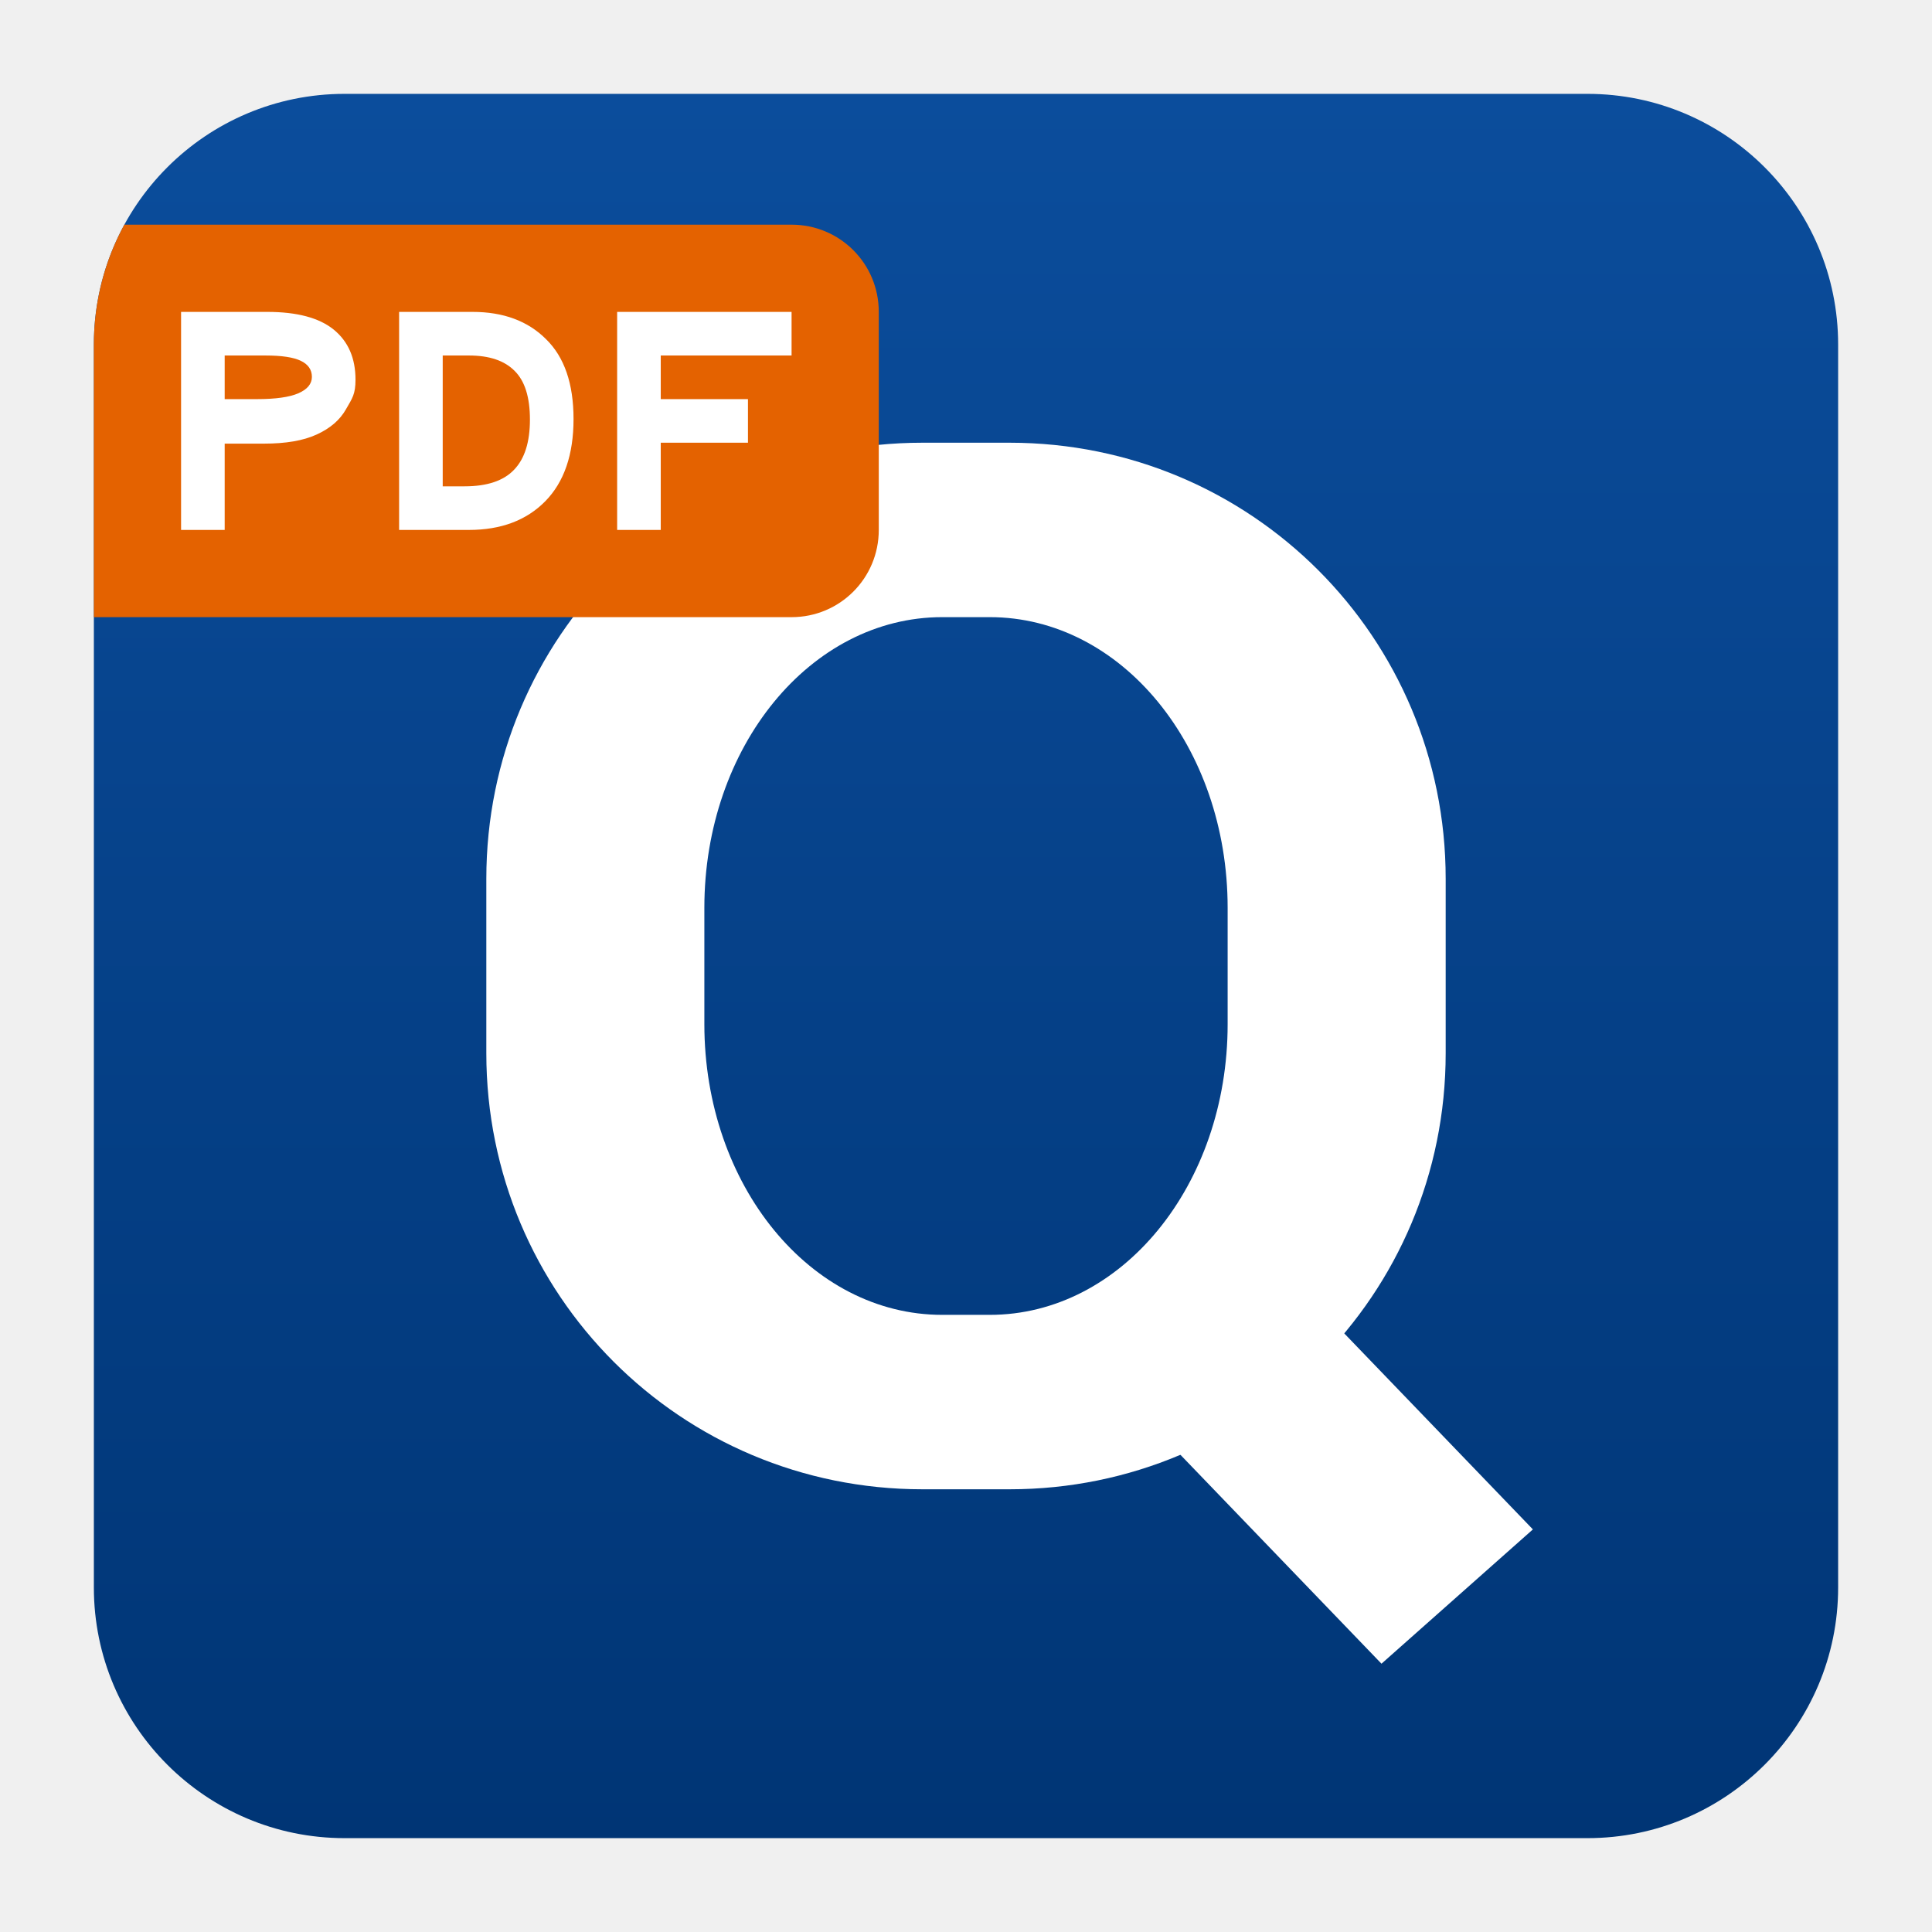
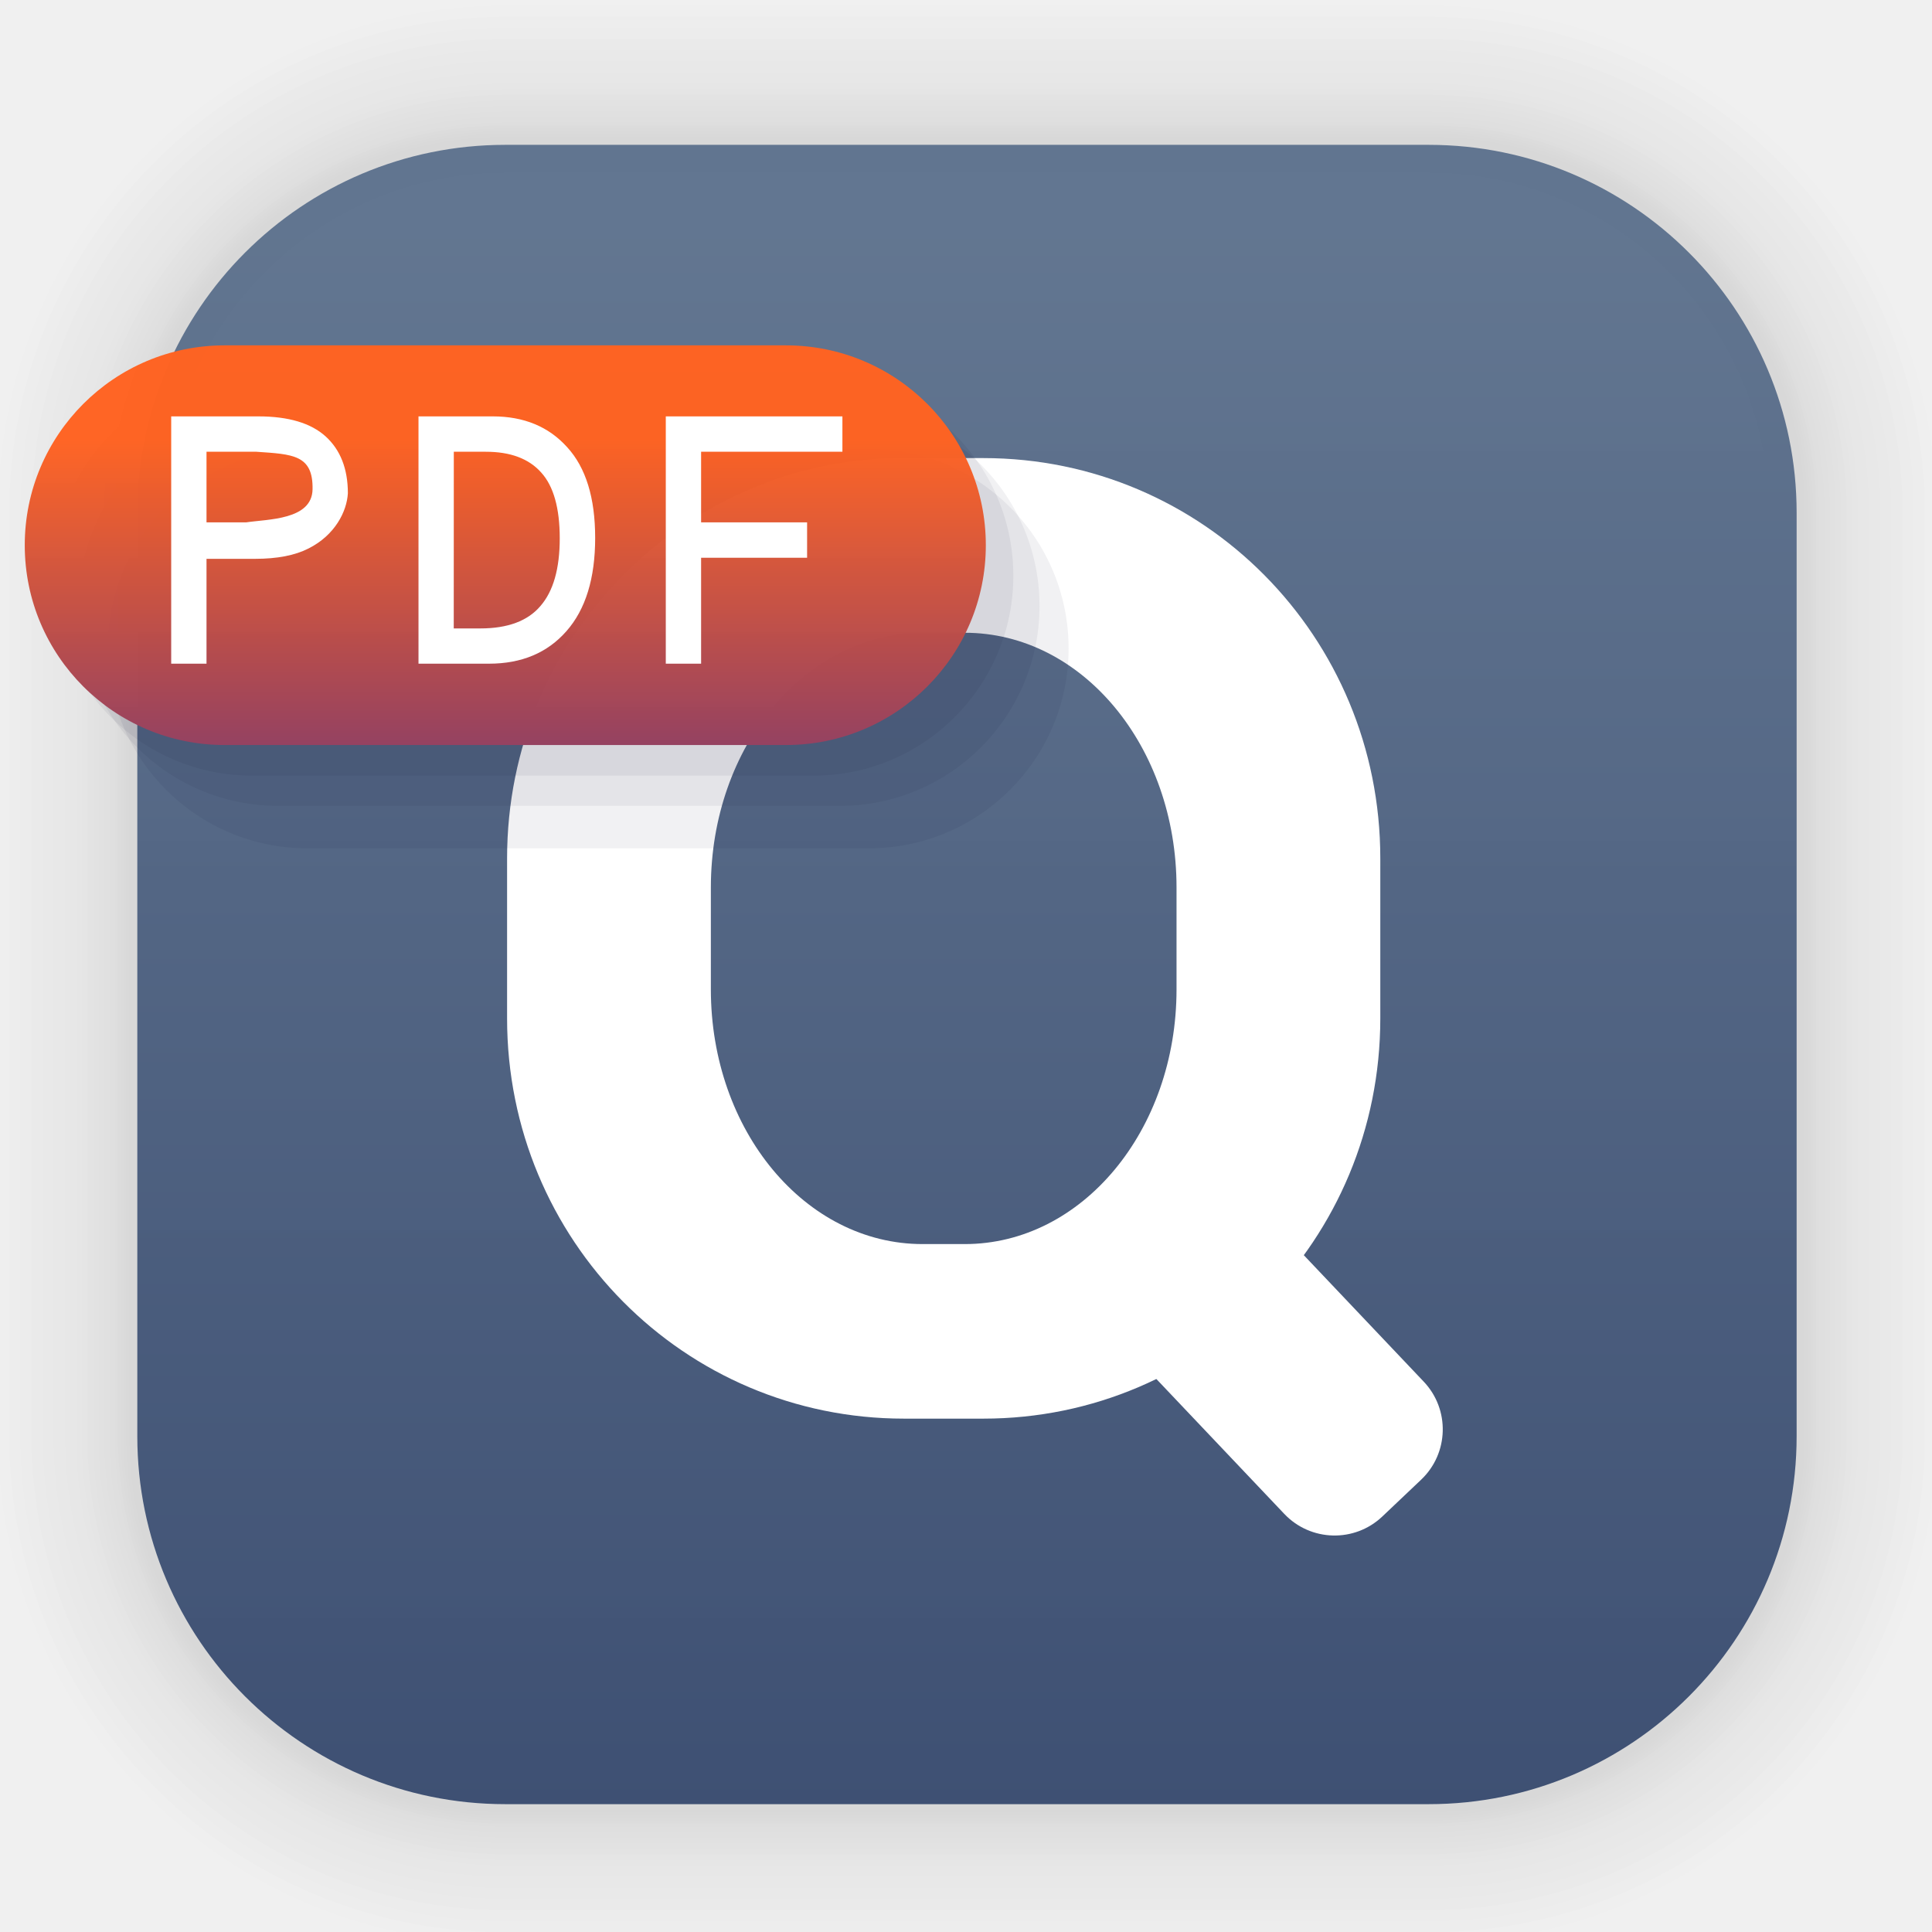
- <svg xmlns="http://www.w3.org/2000/svg" clip-rule="evenodd" fill-rule="evenodd" stroke-linejoin="round" stroke-miterlimit="2" viewBox="0 0 48 48">
-   <linearGradient id="a" x2="1" gradientTransform="matrix(0 -43.336 43.336 0 24 45.668)" gradientUnits="userSpaceOnUse">
-     <stop stop-color="#003575" offset="0" />
-     <stop stop-color="#0b4d9c" offset="1" />
-   </linearGradient>
-   <path d="m39.44 2.332c3.438 0 6.228 2.79 6.228 6.228v30.88c0 3.438-2.79 6.228-6.228 6.228h-30.88c-3.438 0-6.228-2.79-6.228-6.228v-30.88c0-3.438 2.79-6.228 6.228-6.228z" fill="url(#a)" />
-   <g fill-rule="nonzero">
-     <path transform="matrix(1.0834 0 0 1.0834 -2.0016 -2.0016)" d="m23 12c-5.54 0-10 4.46-10 10v4c0 5.54 4.46 10 10 10h2c5.54 0 10-4.46 10-10v-4c0-5.54-4.46-10-10-10zm.455 4h1.09c3.022 0 5.455 2.973 5.455 6.666v2.668c0 3.693-2.433 6.666-5.455 6.666h-1.09c-3.022 0-5.455-2.973-5.455-6.666v-2.668c0-3.693 2.433-6.666 5.455-6.666z" fill="#fff" />
-     <path transform="matrix(1.0834 0 0 1.0834 -2.0016 -2.0016)" d="m27 33.216 1.225 1.274 5.303 5.51 3.472-3.08-5.303-5.51-1.358-1.41z" fill="#fff" />
-     <path d="m3.089 5.582h16.577c1.201 0 2.167.967 2.167 2.167v5.417c0 1.2-.966 2.167-2.167 2.167h-17.334v-6.773c0-1.079.275-2.093.757-2.978z" fill="#e46200" />
-     <path transform="matrix(1.0834 0 0 1.0834 -2.0016 -2.0016)" d="m6 9v5h1v-1.979h.9c.5 0 .902-.068 1.207-.208.312-.141.537-.335.676-.583.145-.252.217-.344.217-.675 0-.495-.167-.878-.5-1.149s-.842-.406-1.525-.406zm5 0v5h1.6c.736 0 1.32-.219 1.752-.658.431-.439.648-1.068.648-1.885 0-.812-.211-1.423-.633-1.834-.416-.415-.977-.623-1.683-.623zm5 0v5h1v-2h2v-1h-2v-1h3v-1zm-9 1h.939c.368 0 .635.04.805.121s.256.204.256.369c0 .162-.106.289-.316.379-.204.087-.518.131-.94.131h-.744zm5 0h.604c.465 0 .814.118 1.046.354.233.23.35.602.35 1.115 0 .517-.121.9-.365 1.152-.239.252-.617.379-1.133.379h-.502z" fill="#fff" />
+ <svg xmlns="http://www.w3.org/2000/svg" xmlns:xlink="http://www.w3.org/1999/xlink" width="128" height="128" viewBox="0 0 33.867 33.867" version="1.1" id="svg1443">
+   <defs id="defs1437">
+     <linearGradient id="linearGradient1781">
+       <stop style="stop-color:#954261;stop-opacity:1" offset="0" id="stop1777" />
+       <stop style="stop-color:#ff6322;stop-opacity:0.984" offset="1" id="stop1779" />
+     </linearGradient>
+     <linearGradient gradientTransform="matrix(0.9757321,0,0,0.9757321,-111.7652,-37.18251)" gradientUnits="userSpaceOnUse" y2="70.68" x2="132.211" y1="42.152" x1="132.211" id="linearGradient1632" xlink:href="#linearGradient1630" />
+     <linearGradient id="linearGradient1630">
+       <stop id="stop1626" offset="0" style="stop-color:#60748f;stop-opacity:0.984" />
+       <stop id="stop1628" offset="1" style="stop-color:#3e5073;stop-opacity:1" />
+     </linearGradient>
+     <filter color-interpolation-filters="sRGB" height="1.131" width="1.111" y="-0.066" x="-0.055" id="c-9">
+       <feGaussianBlur id="feGaussianBlur1093" stdDeviation="1.106" />
+     </filter>
+     <linearGradient gradientUnits="userSpaceOnUse" gradientTransform="matrix(0.13235,0,0,0.13075,-32.379,1.0873)" y2="269.49" y1="235.15" x2="657.65" x1="319.21" id="a-12">
+       <stop id="stop1076" offset="0" stop-color="#e54c18" />
+       <stop id="stop1078" offset="1" stop-color="#fec350" />
+     </linearGradient>
+     <linearGradient id="linearGradient2050">
+       <stop style="stop-color:#6a2b0c;stop-opacity:1;" offset="0" id="stop2046" />
+       <stop style="stop-color:#6a2b0c;stop-opacity:0.824;" offset="0.46" id="stop2054" />
+       <stop style="stop-color:#6a2b0c;stop-opacity:0.62;" offset="0.56" id="stop2074" />
+       <stop style="stop-color:#6a2b0c;stop-opacity:0.553;" offset="0.597" id="stop2092" />
+       <stop style="stop-color:#6a2b0c;stop-opacity:0.459;" offset="0.66" id="stop2102" />
+       <stop style="stop-color:#6a2b0c;stop-opacity:0.353;" offset="0.733" id="stop2100" />
+       <stop style="stop-color:#6a2b0c;stop-opacity:0.259;" offset="0.793" id="stop2098" />
+       <stop style="stop-color:#6a2b0c;stop-opacity:0.192;" offset="0.832" id="stop2086" />
+       <stop style="stop-color:#6a2b0c;stop-opacity:0.114;" offset="0.892" id="stop2088" />
+       <stop style="stop-color:#6a2b0c;stop-opacity:0.063;" offset="0.938" id="stop2090" />
+       <stop style="stop-color:#6a2b0c;stop-opacity:0.039;" offset="0.963" id="stop2056" />
+       <stop style="stop-color:#6a2b0c;stop-opacity:0;" offset="1" id="stop2048" />
+     </linearGradient>
+     <radialGradient xlink:href="#linearGradient2050" id="radialGradient2270" cx="-571.094" cy="434.785" fx="-571.094" fy="434.785" r="229.445" gradientUnits="userSpaceOnUse" gradientTransform="matrix(1.061289,0,0,1.061289,400.7211,-182.5273)" />
+     <linearGradient id="b" x2="1" gradientTransform="matrix(0.3368816,-19.85926,19.85926,0.3368816,15.94901,26.78508)" gradientUnits="userSpaceOnUse">
+       <stop stop-color="#ff9300" offset="0" id="stop7" />
+       <stop stop-color="#ffd702" offset="1" id="stop9" />
+     </linearGradient>
+     <linearGradient xlink:href="#linearGradient1781" id="linearGradient1783" x1="8.904" y1="13.043" x2="8.904" y2="7.713" gradientUnits="userSpaceOnUse" />
+   </defs>
+   <g id="layer1">
+     <g style="opacity:0.295" transform="matrix(0.9757321,0,0,0.9757321,-65.73723,-37.18251)" id="g1702">
+       <rect ry="6.61" rx="6.61" y="40.71" x="69.84" height="29.811" width="29.811" id="rect1634" style="fill:none;fill-opacity:1;stroke:#000000;stroke-width:0.1;stroke-linecap:round;stroke-linejoin:round;stroke-miterlimit:4;stroke-dasharray:none;stroke-opacity:0.02" />
+       <rect style="fill:none;fill-opacity:1;stroke:#000000;stroke-width:0.2;stroke-linecap:round;stroke-linejoin:round;stroke-miterlimit:4;stroke-dasharray:none;stroke-opacity:0.02" id="rect1638" width="29.811" height="29.811" x="69.84" y="40.71" rx="6.61" ry="6.61" />
+       <rect ry="6.61" rx="6.61" y="40.71" x="69.84" height="29.811" width="29.811" id="rect1640" style="fill:none;fill-opacity:1;stroke:#000000;stroke-width:0.3;stroke-linecap:round;stroke-linejoin:round;stroke-miterlimit:4;stroke-dasharray:none;stroke-opacity:0.02" />
+       <rect style="fill:none;fill-opacity:1;stroke:#000000;stroke-width:0.4;stroke-linecap:round;stroke-linejoin:round;stroke-miterlimit:4;stroke-dasharray:none;stroke-opacity:0.02" id="rect1642" width="29.811" height="29.811" x="69.84" y="40.71" rx="6.61" ry="6.61" />
+       <rect ry="6.61" rx="6.61" y="40.71" x="69.84" height="29.811" width="29.811" id="rect1644" style="fill:none;fill-opacity:1;stroke:#000000;stroke-width:0.5;stroke-linecap:round;stroke-linejoin:round;stroke-miterlimit:4;stroke-dasharray:none;stroke-opacity:0.02" />
+       <rect style="fill:none;fill-opacity:1;stroke:#000000;stroke-width:0.6;stroke-linecap:round;stroke-linejoin:round;stroke-miterlimit:4;stroke-dasharray:none;stroke-opacity:0.02" id="rect1646" width="29.811" height="29.811" x="69.84" y="40.71" rx="6.61" ry="6.61" />
+       <rect ry="6.61" rx="6.61" y="40.71" x="69.84" height="29.811" width="29.811" id="rect1648" style="fill:none;fill-opacity:1;stroke:#000000;stroke-width:0.7;stroke-linecap:round;stroke-linejoin:round;stroke-miterlimit:4;stroke-dasharray:none;stroke-opacity:0.02" />
+       <rect style="fill:none;fill-opacity:1;stroke:#000000;stroke-width:0.8;stroke-linecap:round;stroke-linejoin:round;stroke-miterlimit:4;stroke-dasharray:none;stroke-opacity:0.02" id="rect1650" width="29.811" height="29.811" x="69.84" y="40.71" rx="6.61" ry="6.61" />
+       <rect ry="6.61" rx="6.61" y="40.71" x="69.84" height="29.811" width="29.811" id="rect1652" style="fill:none;fill-opacity:1;stroke:#000000;stroke-width:1;stroke-linecap:round;stroke-linejoin:round;stroke-miterlimit:4;stroke-dasharray:none;stroke-opacity:0.02" />
+       <rect style="fill:none;fill-opacity:1;stroke:#000000;stroke-width:1.2;stroke-linecap:round;stroke-linejoin:round;stroke-miterlimit:4;stroke-dasharray:none;stroke-opacity:0.02" id="rect1654" width="29.811" height="29.811" x="69.84" y="40.71" rx="6.61" ry="6.61" />
+       <rect ry="6.61" rx="6.61" y="40.71" x="69.84" height="29.811" width="29.811" id="rect1656" style="fill:none;fill-opacity:1;stroke:#000000;stroke-width:1.4;stroke-linecap:round;stroke-linejoin:round;stroke-miterlimit:4;stroke-dasharray:none;stroke-opacity:0.02" />
+       <rect style="fill:none;fill-opacity:1;stroke:#000000;stroke-width:1.6;stroke-linecap:round;stroke-linejoin:round;stroke-miterlimit:4;stroke-dasharray:none;stroke-opacity:0.02" id="rect1658" width="29.811" height="29.811" x="69.84" y="40.71" rx="6.61" ry="6.61" />
+       <rect ry="6.61" rx="6.61" y="40.71" x="69.84" height="29.811" width="29.811" id="rect1660" style="fill:none;fill-opacity:1;stroke:#000000;stroke-width:1.8;stroke-linecap:round;stroke-linejoin:round;stroke-miterlimit:4;stroke-dasharray:none;stroke-opacity:0.02" />
+       <rect style="fill:none;fill-opacity:1;stroke:#000000;stroke-width:2;stroke-linecap:round;stroke-linejoin:round;stroke-miterlimit:4;stroke-dasharray:none;stroke-opacity:0.02" id="rect1662" width="29.811" height="29.811" x="69.84" y="40.71" rx="6.61" ry="6.61" />
+       <rect ry="6.61" rx="6.61" y="40.71" x="69.84" height="29.811" width="29.811" id="rect1664" style="fill:none;fill-opacity:1;stroke:#000000;stroke-width:2.2;stroke-linecap:round;stroke-linejoin:round;stroke-miterlimit:4;stroke-dasharray:none;stroke-opacity:0.02" />
+       <rect style="fill:none;fill-opacity:1;stroke:#000000;stroke-width:2.6;stroke-linecap:round;stroke-linejoin:round;stroke-miterlimit:4;stroke-dasharray:none;stroke-opacity:0.02" id="rect1666" width="29.811" height="29.811" x="69.84" y="40.71" rx="6.61" ry="6.61" />
+       <rect ry="6.61" rx="6.61" y="40.71" x="69.84" height="29.811" width="29.811" id="rect1668" style="fill:none;fill-opacity:1;stroke:#000000;stroke-width:3;stroke-linecap:round;stroke-linejoin:round;stroke-miterlimit:4;stroke-dasharray:none;stroke-opacity:0.02" />
+       <rect style="fill:none;fill-opacity:1;stroke:#000000;stroke-width:3.4;stroke-linecap:round;stroke-linejoin:round;stroke-miterlimit:4;stroke-dasharray:none;stroke-opacity:0.02" id="rect1670" width="29.811" height="29.811" x="69.84" y="40.71" rx="6.61" ry="6.61" />
+       <rect ry="6.61" rx="6.61" y="40.71" x="69.84" height="29.811" width="29.811" id="rect1672" style="fill:none;fill-opacity:1;stroke:#000000;stroke-width:3.8;stroke-linecap:round;stroke-linejoin:round;stroke-miterlimit:4;stroke-dasharray:none;stroke-opacity:0.02" />
+       <rect style="fill:none;fill-opacity:1;stroke:#000000;stroke-width:4.2;stroke-linecap:round;stroke-linejoin:round;stroke-miterlimit:4;stroke-dasharray:none;stroke-opacity:0.02" id="rect1674" width="29.811" height="29.811" x="69.84" y="40.71" rx="6.61" ry="6.61" />
+       <rect ry="6.61" rx="6.61" y="40.71" x="69.84" height="29.811" width="29.811" id="rect1676" style="fill:none;fill-opacity:1;stroke:#000000;stroke-width:4.6;stroke-linecap:round;stroke-linejoin:round;stroke-miterlimit:4;stroke-dasharray:none;stroke-opacity:0.02" />
+       <rect style="fill:none;fill-opacity:1;stroke:#000000;stroke-width:5;stroke-linecap:round;stroke-linejoin:round;stroke-miterlimit:4;stroke-dasharray:none;stroke-opacity:0.02" id="rect1678" width="29.811" height="29.811" x="69.84" y="40.71" rx="6.61" ry="6.61" />
+     </g>
+     <rect ry="6.449" rx="6.449" y="2.539" x="2.407" height="29.087" width="29.087" id="rect849" style="fill:url(#linearGradient1632);fill-opacity:1;stroke-width:2.688;stroke-linecap:round;stroke-linejoin:round" />
+     <path style="fill:#ffffff;stroke-width:0.51" d="m 15.847,8.03 c -3.855,0 -6.958,3.129 -6.958,7.016 v 2.806 c 0,3.887 3.103,7.016 6.958,7.016 h 1.391 c 3.855,0 6.958,-3.129 6.958,-7.016 v -2.806 c 0,-3.887 -3.103,-7.016 -6.958,-7.016 z m 0.325,3.062 h 0.741 c 2.056,0 3.711,1.991 3.711,4.465 v 1.786 c 0,2.473 -1.655,4.465 -3.711,4.465 h -0.741 c -2.056,0 -3.711,-1.991 -3.711,-4.465 v -1.786 c 0,-2.473 1.655,-4.465 3.711,-4.465 z" id="path8" />
+     <rect style="opacity:1;fill:#ffffff;stroke-width:0.423;stroke-linecap:round;fill-opacity:1" id="rect1177" width="7.557" height="3.369" x="28.406" y="-1.445" rx="1.216" ry="1.216" transform="rotate(46.52175)" />
+     <g id="g1767">
+       <rect style="opacity:1;fill:#06062b;fill-opacity:0.058;stroke-width:0.423;stroke-linecap:round" id="rect1722" width="16.847" height="7.006" x="0.916" y="6.59" rx="3.503" ry="3.503" />
+       <rect style="opacity:1;fill:#06062b;fill-opacity:0.058;stroke-width:0.423;stroke-linecap:round" id="rect1760" width="16.847" height="7.006" x="1.375" y="7.12" rx="3.503" ry="3.503" />
+       <rect style="opacity:1;fill:#06062b;fill-opacity:0.058;stroke-width:0.423;stroke-linecap:round" id="rect1762" width="16.847" height="7.006" x="1.885" y="7.865" rx="3.503" ry="3.503" />
+     </g>
+     <rect style="opacity:1;fill:url(#linearGradient1783);fill-opacity:1;stroke-width:0.423;stroke-linecap:round" id="rect1523" width="16.847" height="7.006" x="0.434" y="6.054" rx="3.503" ry="3.503" />
+     <path style="fill:#ffffff;stroke-width:0.619" d="M 3.001,7.299 V 11.634 H 3.62 V 9.796 h 0.852 c 0.387,0 0.698,-0.06 0.935,-0.181 C 5.874,9.381 6.08,8.964 6.098,8.647 6.098,8.218 5.967,7.886 5.709,7.651 5.451,7.417 5.058,7.299 4.529,7.299 Z m 4.335,0 v 4.335 h 1.237 c 0.57,0 1.023,-0.19 1.357,-0.571 C 10.265,10.683 10.433,10.138 10.433,9.429 10.433,8.725 10.269,8.196 9.943,7.84 9.62,7.48 9.185,7.299 8.639,7.299 Z m 4.335,0 V 11.634 H 12.29 V 9.777 h 1.858 V 9.157 H 12.29 V 7.919 h 2.477 V 7.299 Z M 3.62,7.919 H 4.494 c 0.637,0.044 0.996,0.051 0.985,0.659 -0.01,0.539 -0.782,0.521 -1.166,0.579 H 3.62 Z m 4.335,0 h 0.561 c 0.432,0 0.755,0.121 0.971,0.364 0.216,0.238 0.325,0.623 0.325,1.153 0,0.534 -0.113,0.929 -0.34,1.189 -0.221,0.26 -0.572,0.391 -1.051,0.391 h -0.467 z" id="path18" />
  </g>
</svg>
